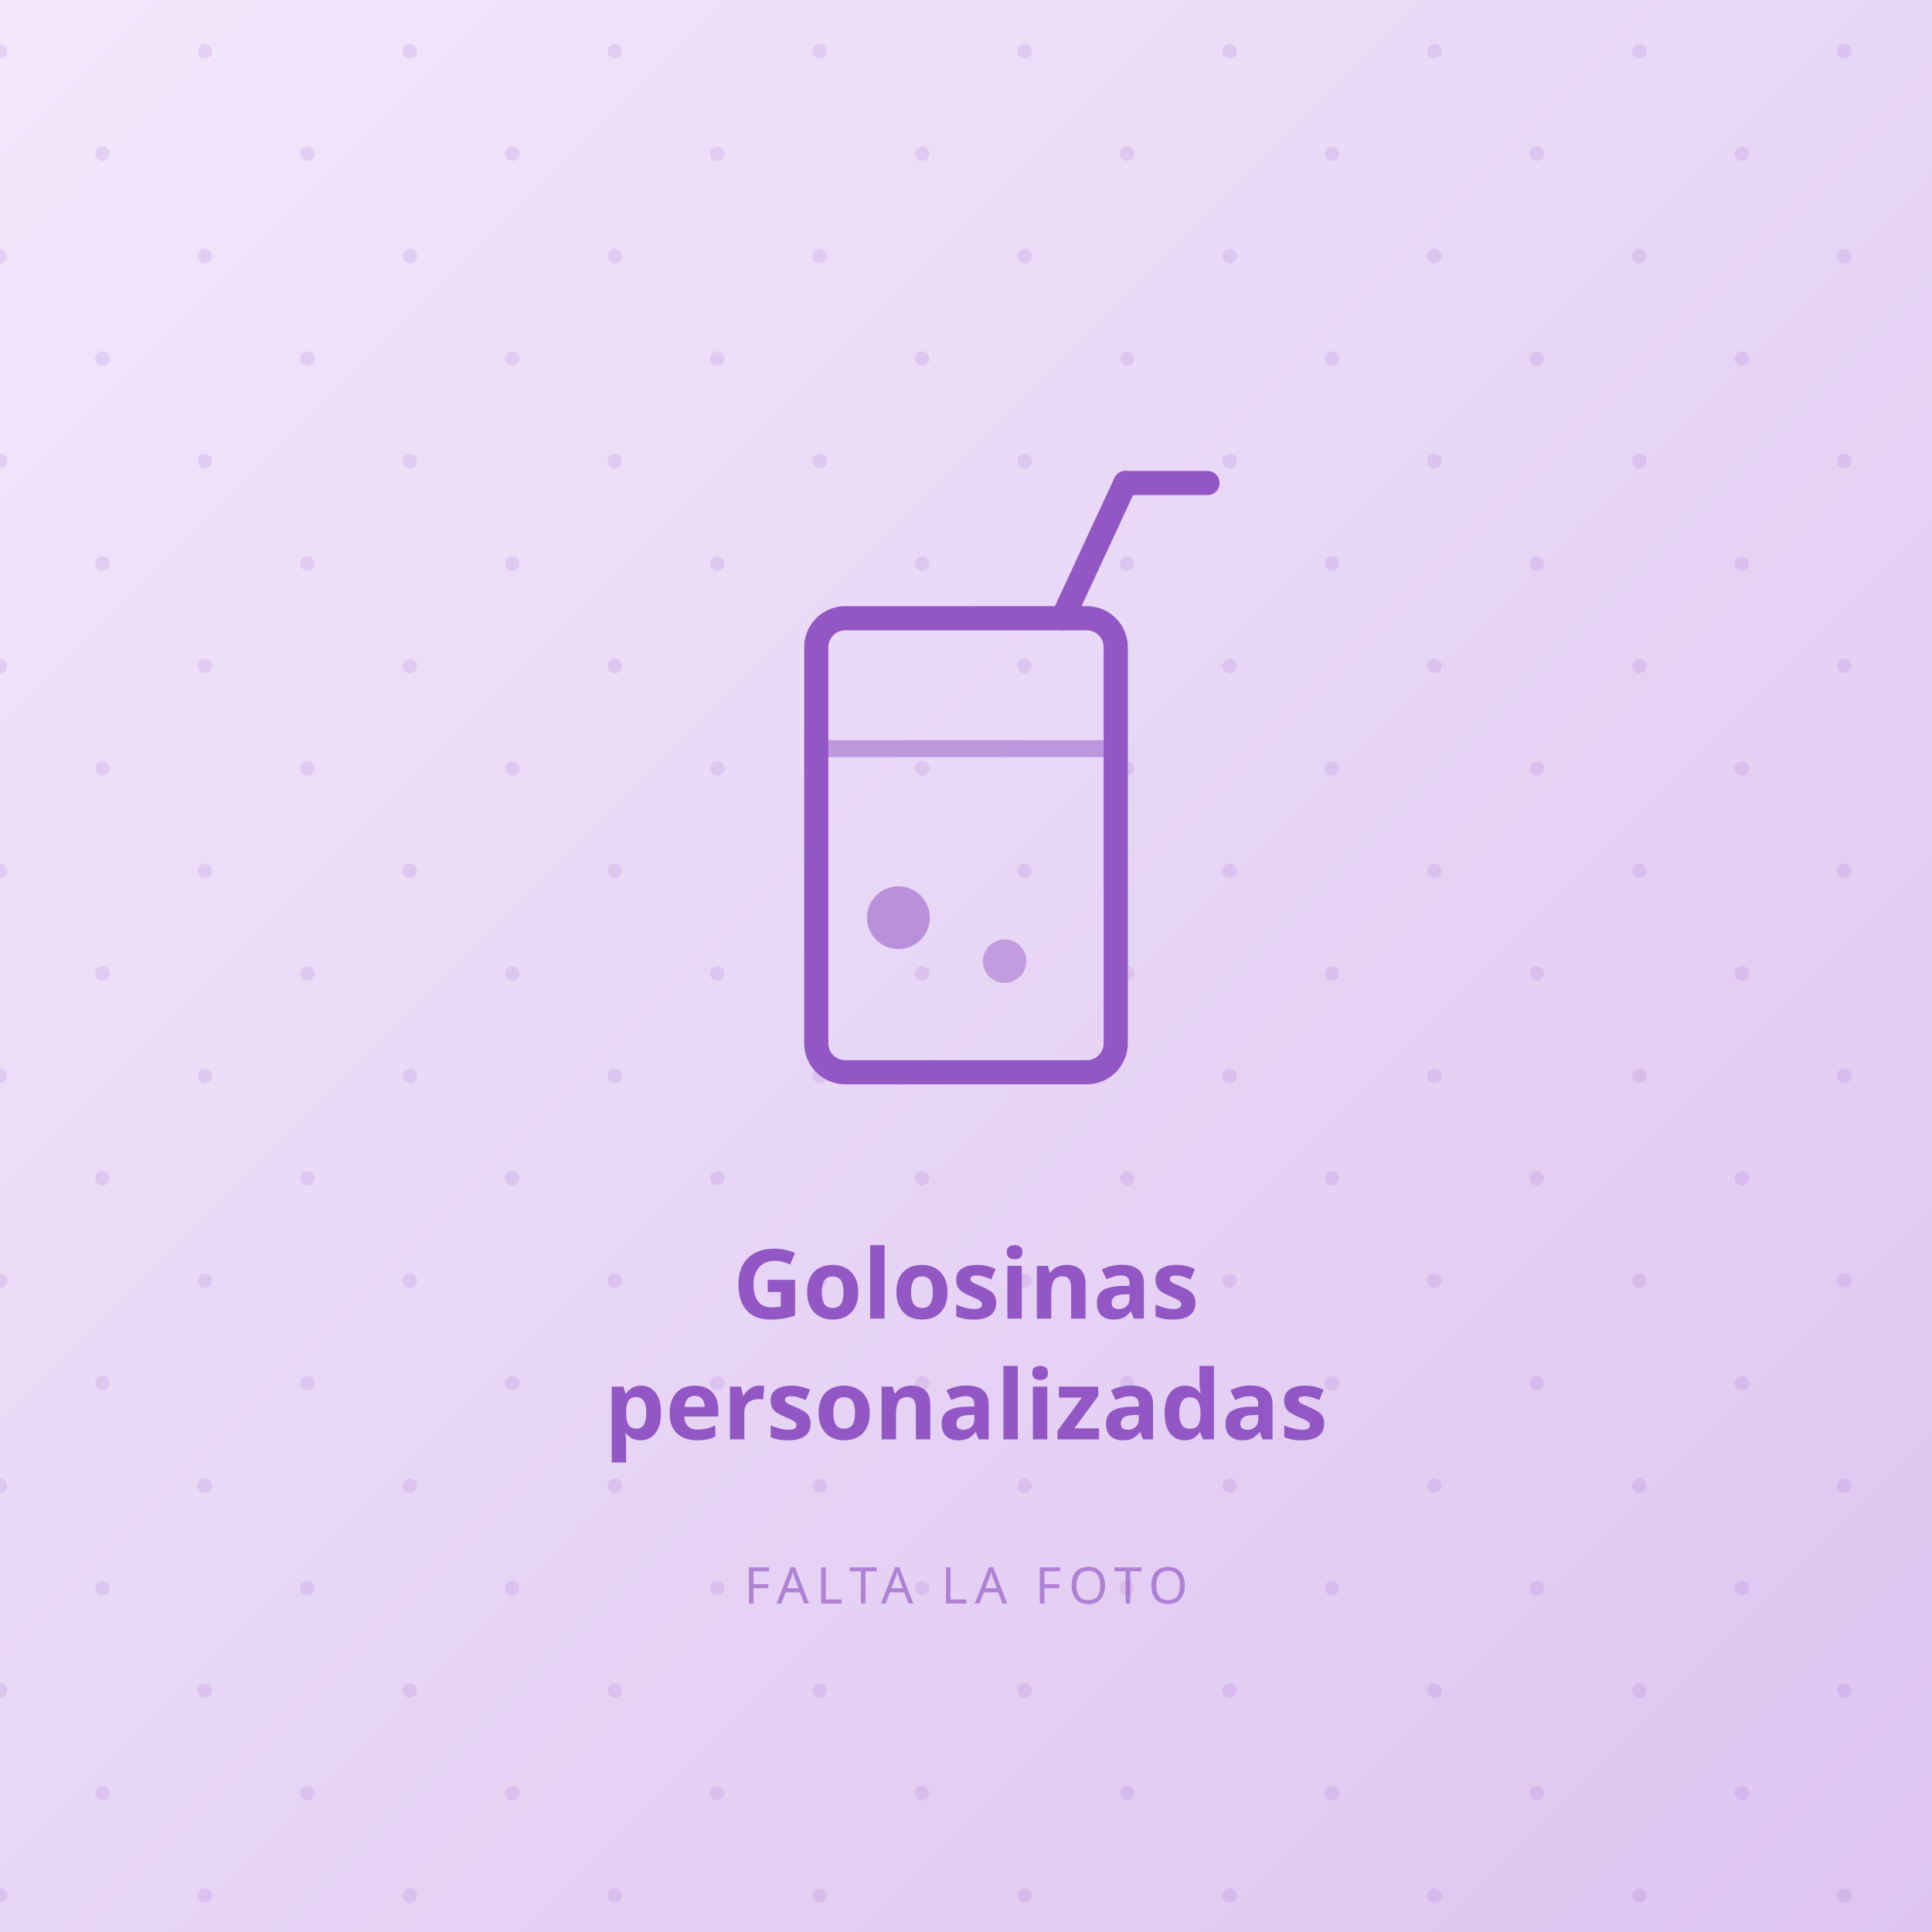
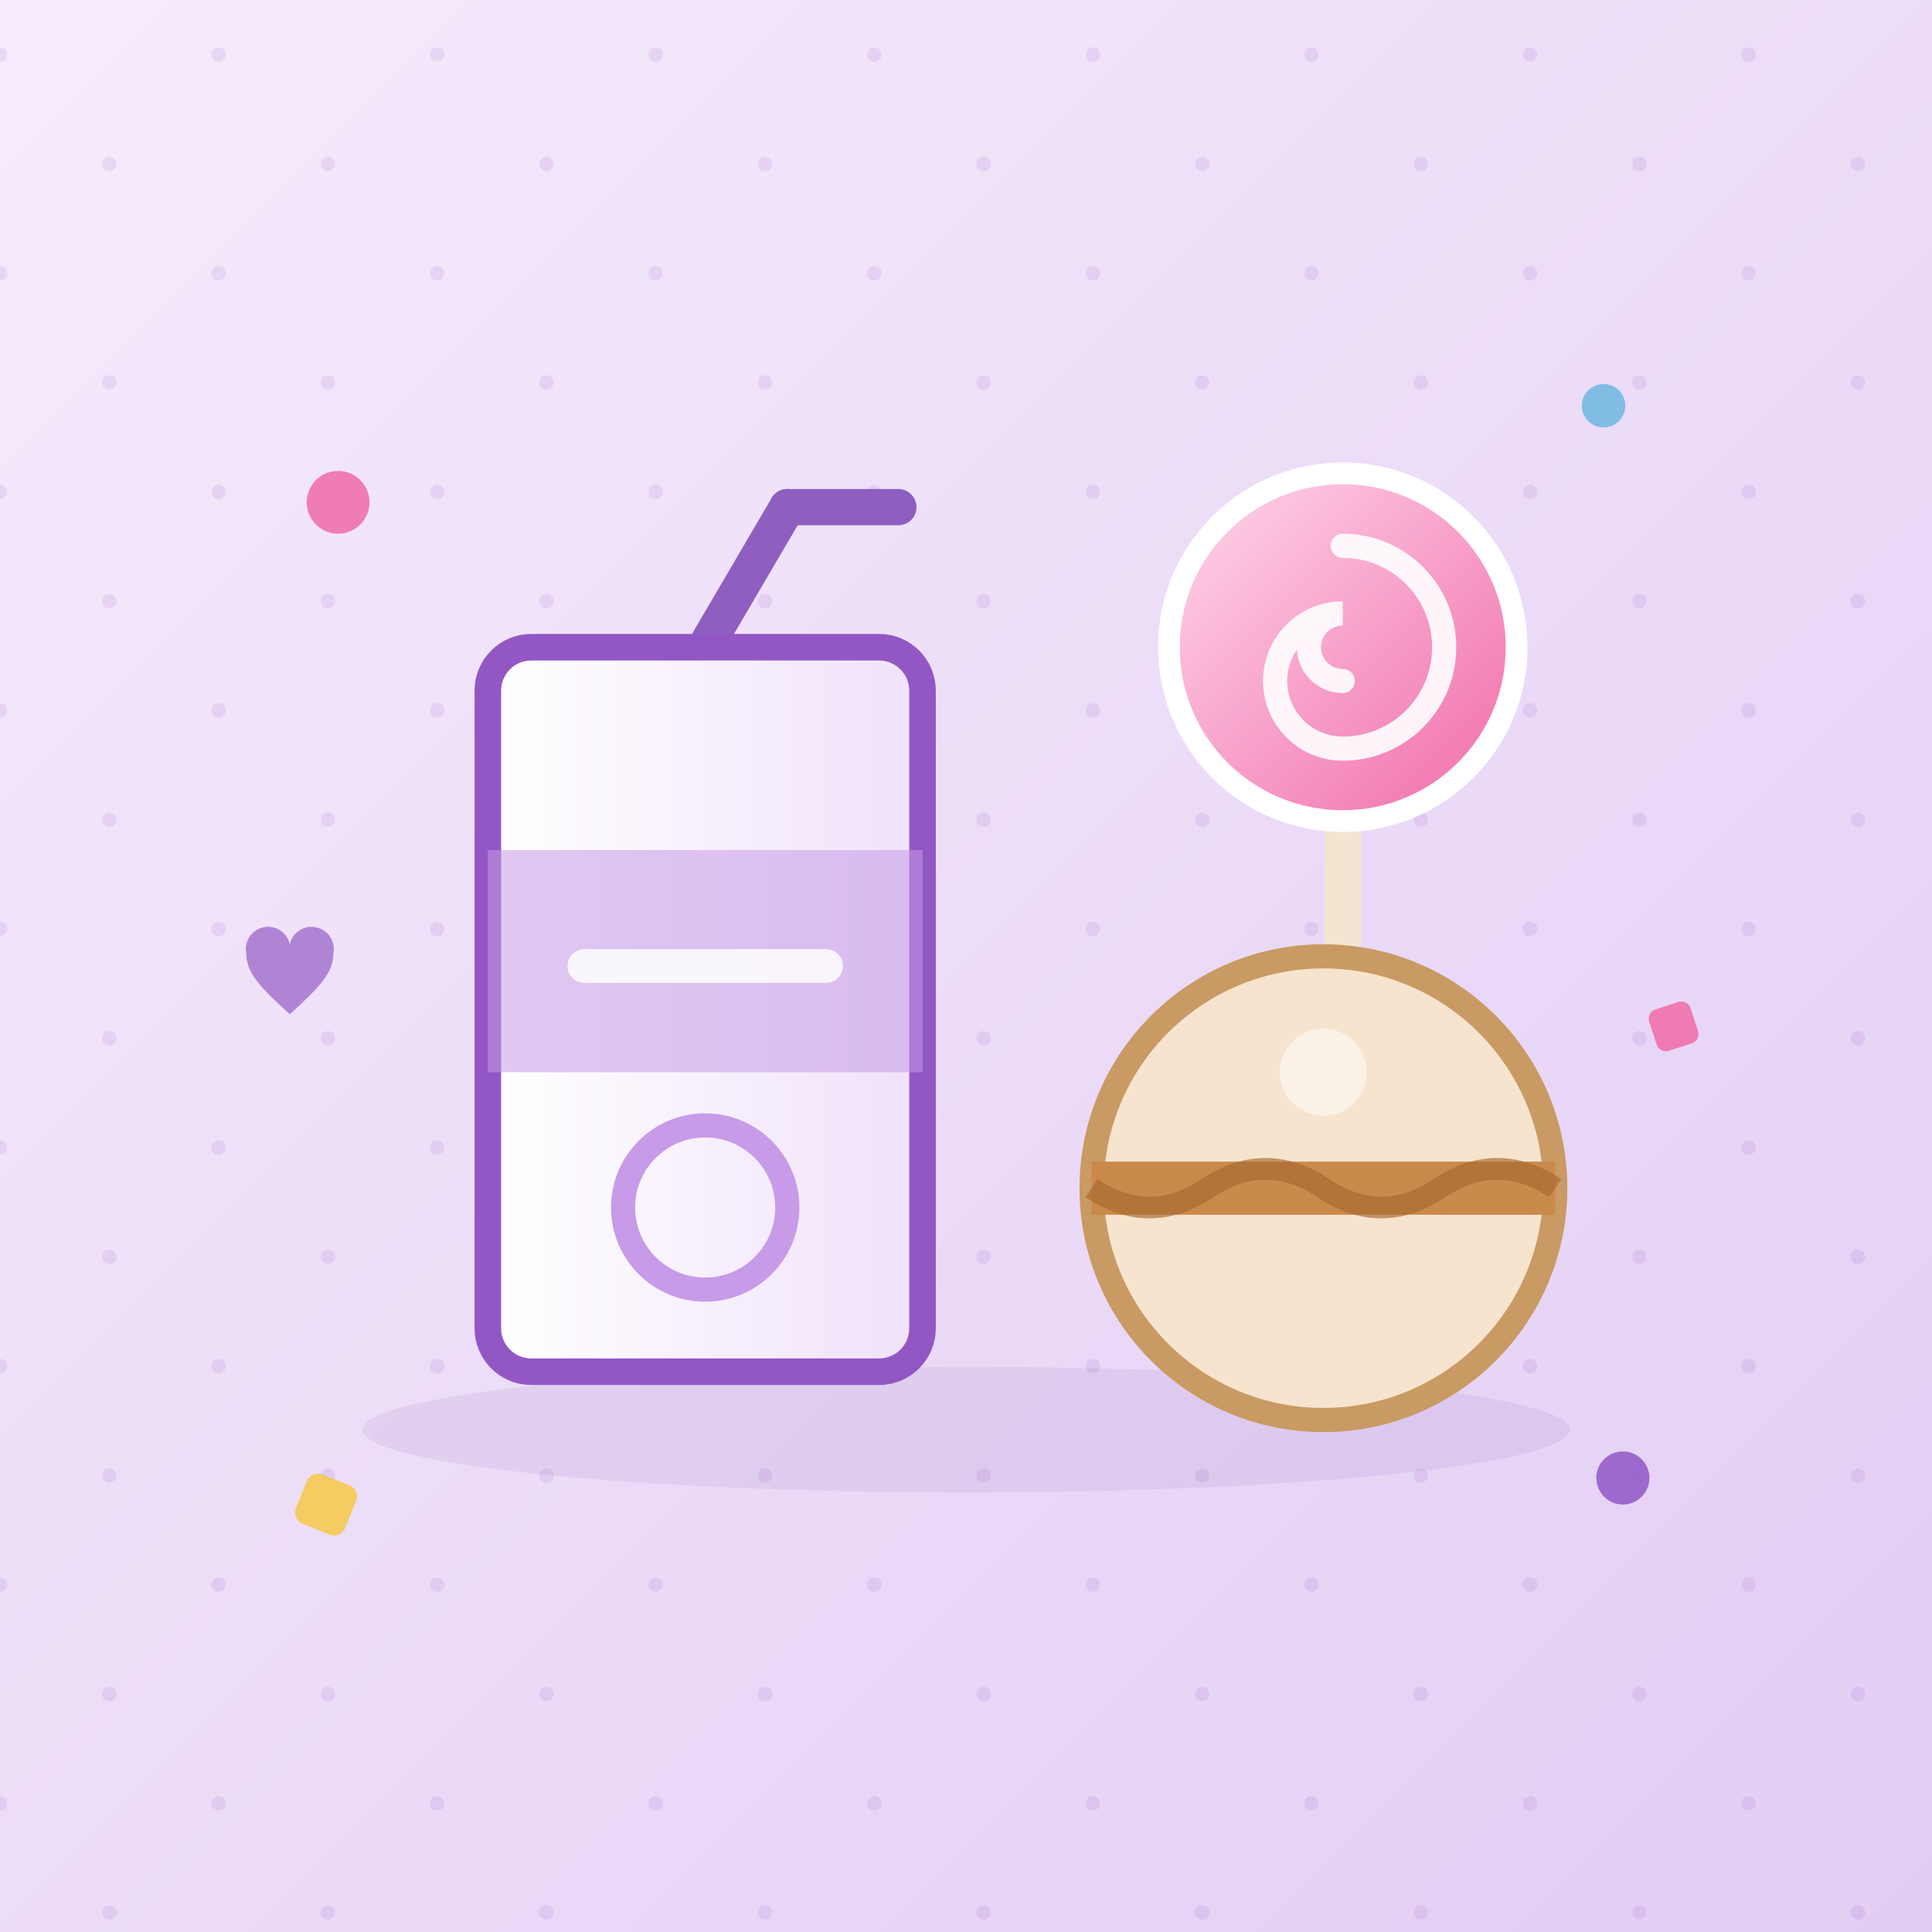
- <svg xmlns="http://www.w3.org/2000/svg" viewBox="0 0 800 800" width="800" height="800" role="img" aria-label="Golosinas personalizadas — dibujo provisorio">
+ <svg xmlns="http://www.w3.org/2000/svg" viewBox="0 0 800 800" width="800" height="800" role="img" aria-label="Ilustración de golosinas personalizadas: cajita de jugo, alfajor y chupetín">
  <defs>
-     <linearGradient id="g" x1="0" y1="0" x2="1" y2="1">
-       <stop offset="0%" stop-color="#F3E7FB" />
-       <stop offset="100%" stop-color="#DDC5F0" />
+     <linearGradient id="fondo" x1="0" y1="0" x2="1" y2="1">
+       <stop offset="0%" stop-color="#F6ECFC" />
+       <stop offset="100%" stop-color="#E2CDF4" />
    </linearGradient>
-     <pattern id="p" width="60" height="60" patternUnits="userSpaceOnUse" patternTransform="rotate(45)">
-       <circle cx="15" cy="15" r="3" fill="#9257C4" opacity="0.15" />
+     <pattern id="puntos" width="64" height="64" patternUnits="userSpaceOnUse" patternTransform="rotate(45)">
+       <circle cx="16" cy="16" r="3" fill="#9257C4" opacity="0.13" />
    </pattern>
+     <linearGradient id="caja" x1="0" y1="0" x2="1" y2="0">
+       <stop offset="0%" stop-color="#FFFFFF" />
+       <stop offset="100%" stop-color="#F0E2FA" />
+     </linearGradient>
+     <linearGradient id="chupe" x1="0" y1="0" x2="1" y2="1">
+       <stop offset="0%" stop-color="#FFD9EC" />
+       <stop offset="100%" stop-color="#F06AA8" />
+     </linearGradient>
  </defs>
-   <rect width="800" height="800" fill="url(#g)" />
-   <rect width="800" height="800" fill="url(#p)" />
-   <rect x="338" y="256" width="124" height="188" rx="12" fill="none" stroke="#9257C4" stroke-width="10" />
-   <path d="M338 310 h124" stroke="#9257C4" stroke-width="7" opacity="0.5" />
-   <path d="M440 256 l26 -56" fill="none" stroke="#9257C4" stroke-width="10" stroke-linecap="round" />
-   <path d="M466 200 h34" fill="none" stroke="#9257C4" stroke-width="10" stroke-linecap="round" />
-   <circle cx="372" cy="380" r="13" fill="#9257C4" opacity="0.55" />
-   <circle cx="416" cy="398" r="9" fill="#9257C4" opacity="0.45" />
-   <text x="400" y="546" text-anchor="middle" font-family="Verdana, Geneva, sans-serif" font-size="40" font-weight="bold" fill="#9257C4">Golosinas</text>
-   <text x="400" y="596" text-anchor="middle" font-family="Verdana, Geneva, sans-serif" font-size="40" font-weight="bold" fill="#9257C4">personalizadas</text>
-   <text x="400" y="664" text-anchor="middle" font-family="Verdana, Geneva, sans-serif" font-size="21" letter-spacing="3" fill="#9257C4" opacity="0.65">FALTA LA FOTO</text>
+   <rect width="800" height="800" fill="url(#fondo)" />
+   <rect width="800" height="800" fill="url(#puntos)" />
+   <ellipse cx="400" cy="592" rx="250" ry="26" fill="#7A4FA8" opacity="0.10" />
+   <path d="M556 318 v146" stroke="#F3E6CE" stroke-width="15" stroke-linecap="round" />
+   <circle cx="556" cy="268" r="72" fill="url(#chupe)" stroke="#FFFFFF" stroke-width="9" />
+   <path d="M556 268 m0 -42 a42 42 0 0 1 0 84 a28 28 0 0 1 0 -56 a14 14 0 0 0 0 28" fill="none" stroke="#FFFFFF" stroke-width="10" stroke-linecap="round" opacity="0.9" />
+   <path d="M292 268 l34 -58" stroke="#8E5EC0" stroke-width="15" stroke-linecap="round" />
+   <path d="M326 210 h46" stroke="#8E5EC0" stroke-width="15" stroke-linecap="round" />
+   <rect x="202" y="268" width="180" height="300" rx="18" fill="url(#caja)" stroke="#9257C4" stroke-width="11" />
+   <rect x="202" y="352" width="180" height="92" fill="#C79BE8" opacity="0.55" />
+   <path d="M242 400 h100" stroke="#FFFFFF" stroke-width="14" stroke-linecap="round" opacity="0.85" />
+   <circle cx="292" cy="500" r="34" fill="none" stroke="#C79BE8" stroke-width="10" />
+   <circle cx="548" cy="492" r="96" fill="#F7E4CF" stroke="#C99A63" stroke-width="10" />
+   <path d="M452 492 h192" stroke="#C98A4B" stroke-width="22" />
+   <path d="M452 492 q24 16 48 0 t48 0 t48 0 t48 0" fill="none" stroke="#A8692F" stroke-width="9" opacity="0.65" />
+   <circle cx="548" cy="444" r="18" fill="#FFFFFF" opacity="0.5" />
+   <g opacity="0.85">
+     <circle cx="140" cy="208" r="13" fill="#F06AA8" />
+     <circle cx="672" cy="612" r="11" fill="#9257C4" />
+     <circle cx="664" cy="168" r="9" fill="#6FB6E0" />
+     <rect x="124" y="612" width="22" height="22" rx="5" fill="#F7C948" transform="rotate(22 135 623)" />
+     <rect x="684" y="416" width="18" height="18" rx="4" fill="#F06AA8" transform="rotate(-18 693 425)" />
+     <path d="M120 420 c-12 -11 -18 -17 -18 -25 a9 9 0 0 1 18 -4 a9 9 0 0 1 18 4 c0 8 -6 14 -18 25z" fill="#9257C4" opacity="0.8" />
+   </g>
</svg>
